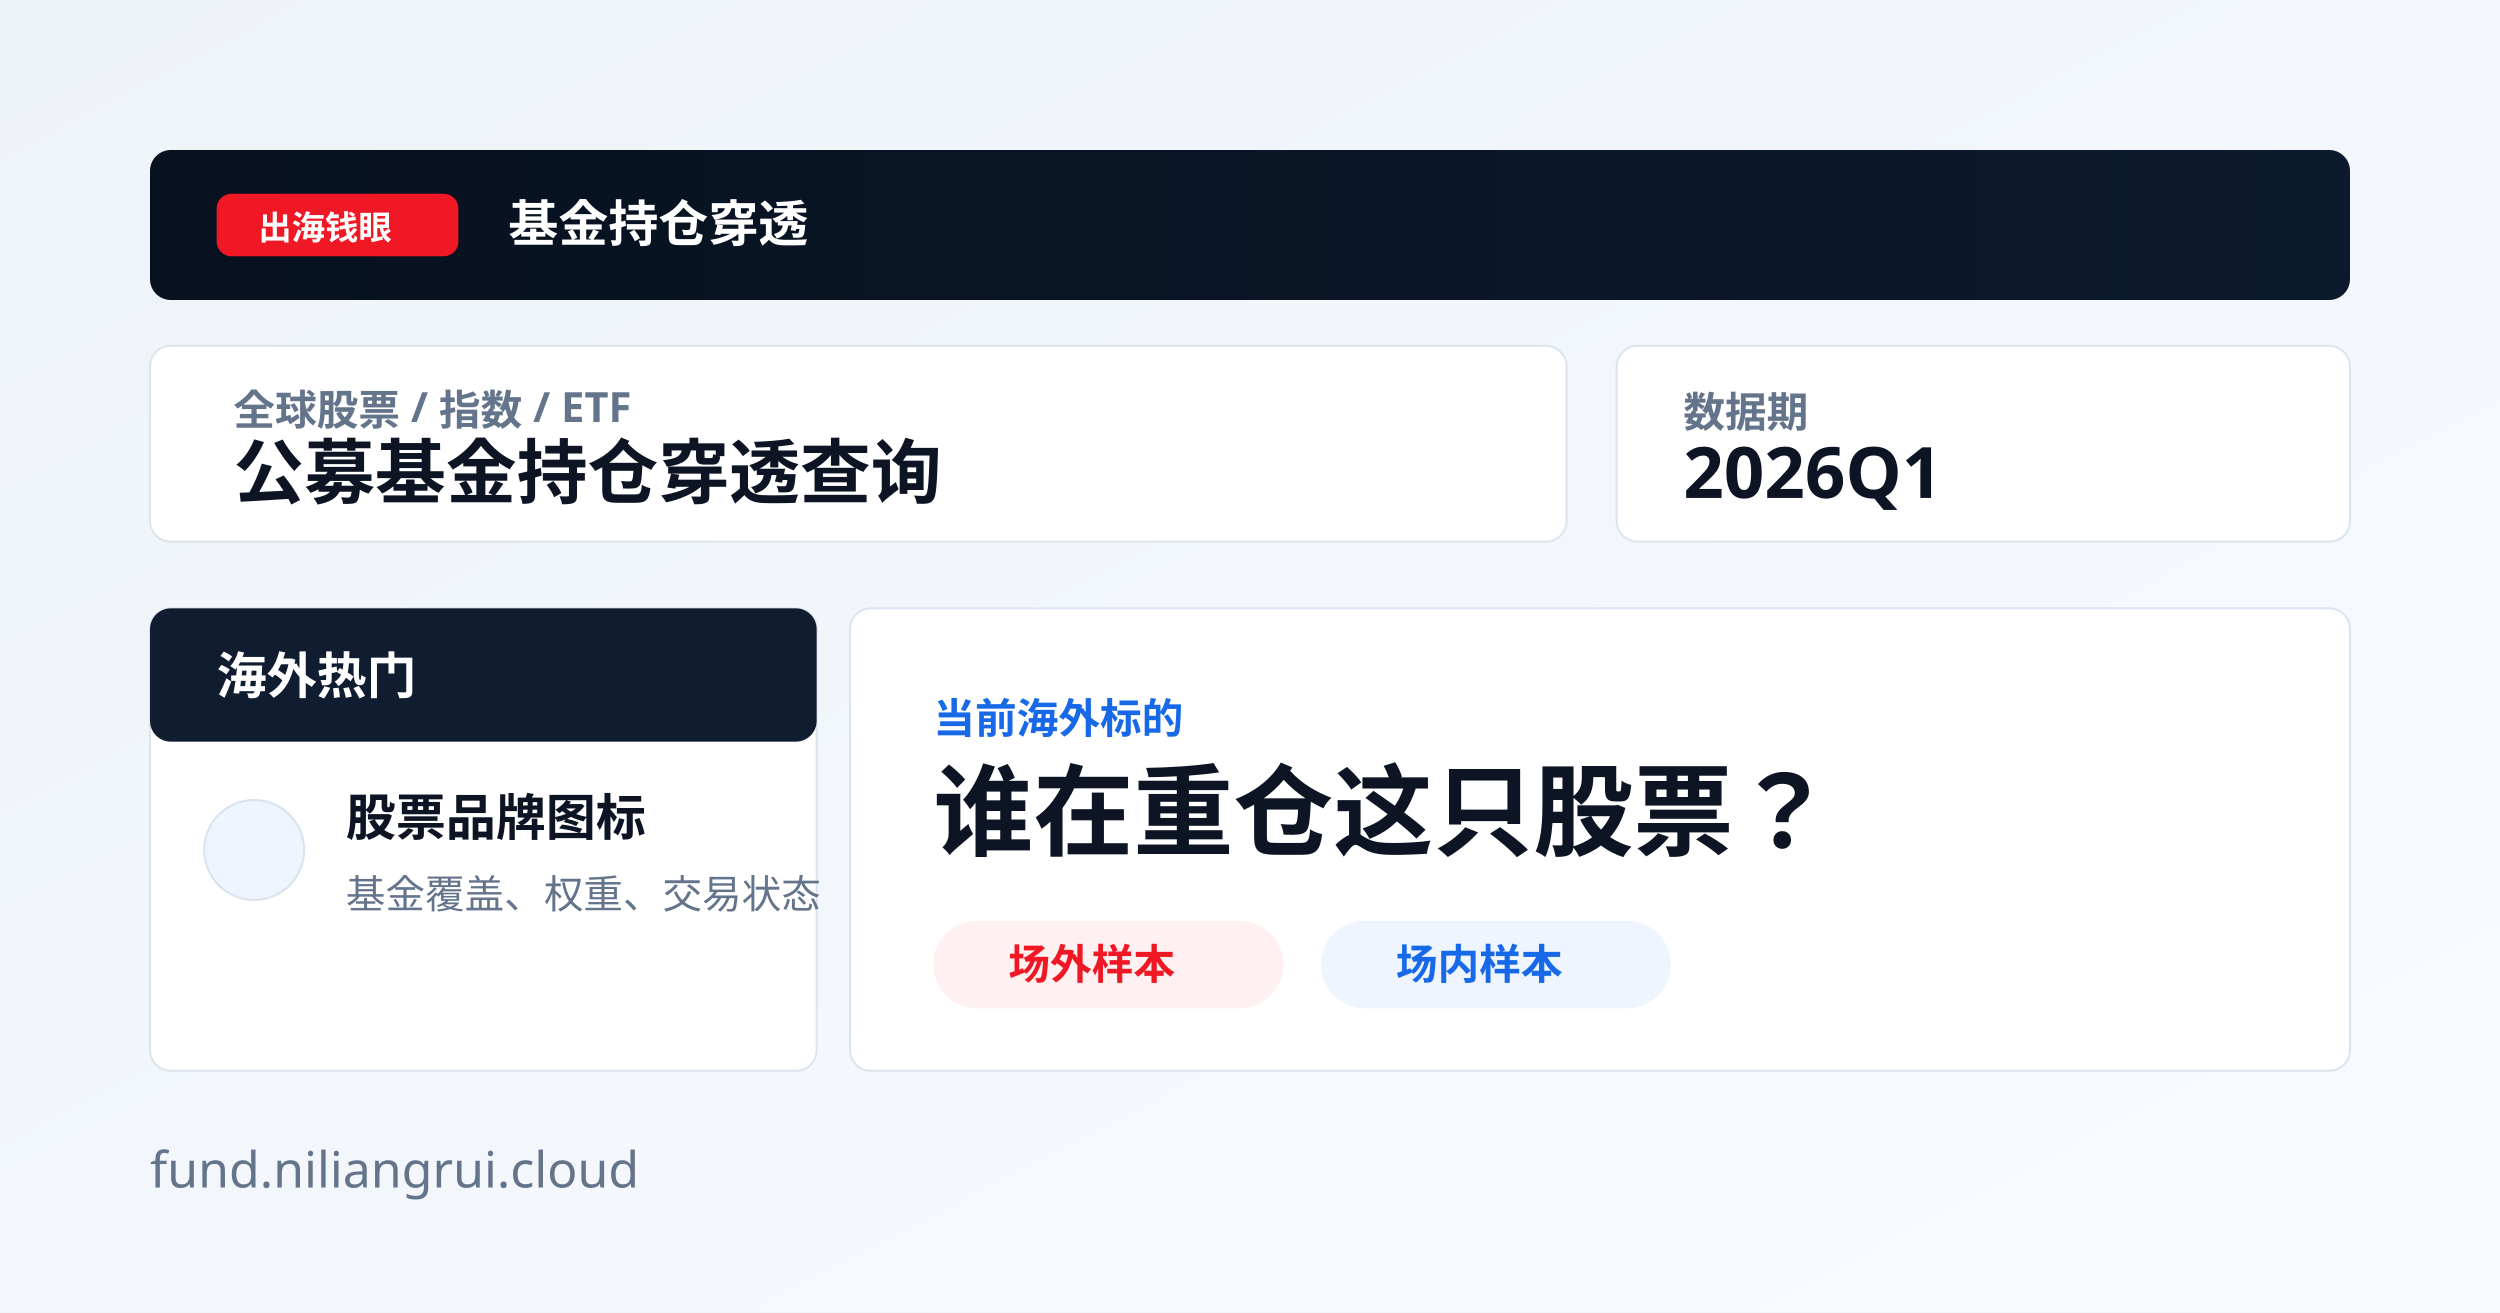
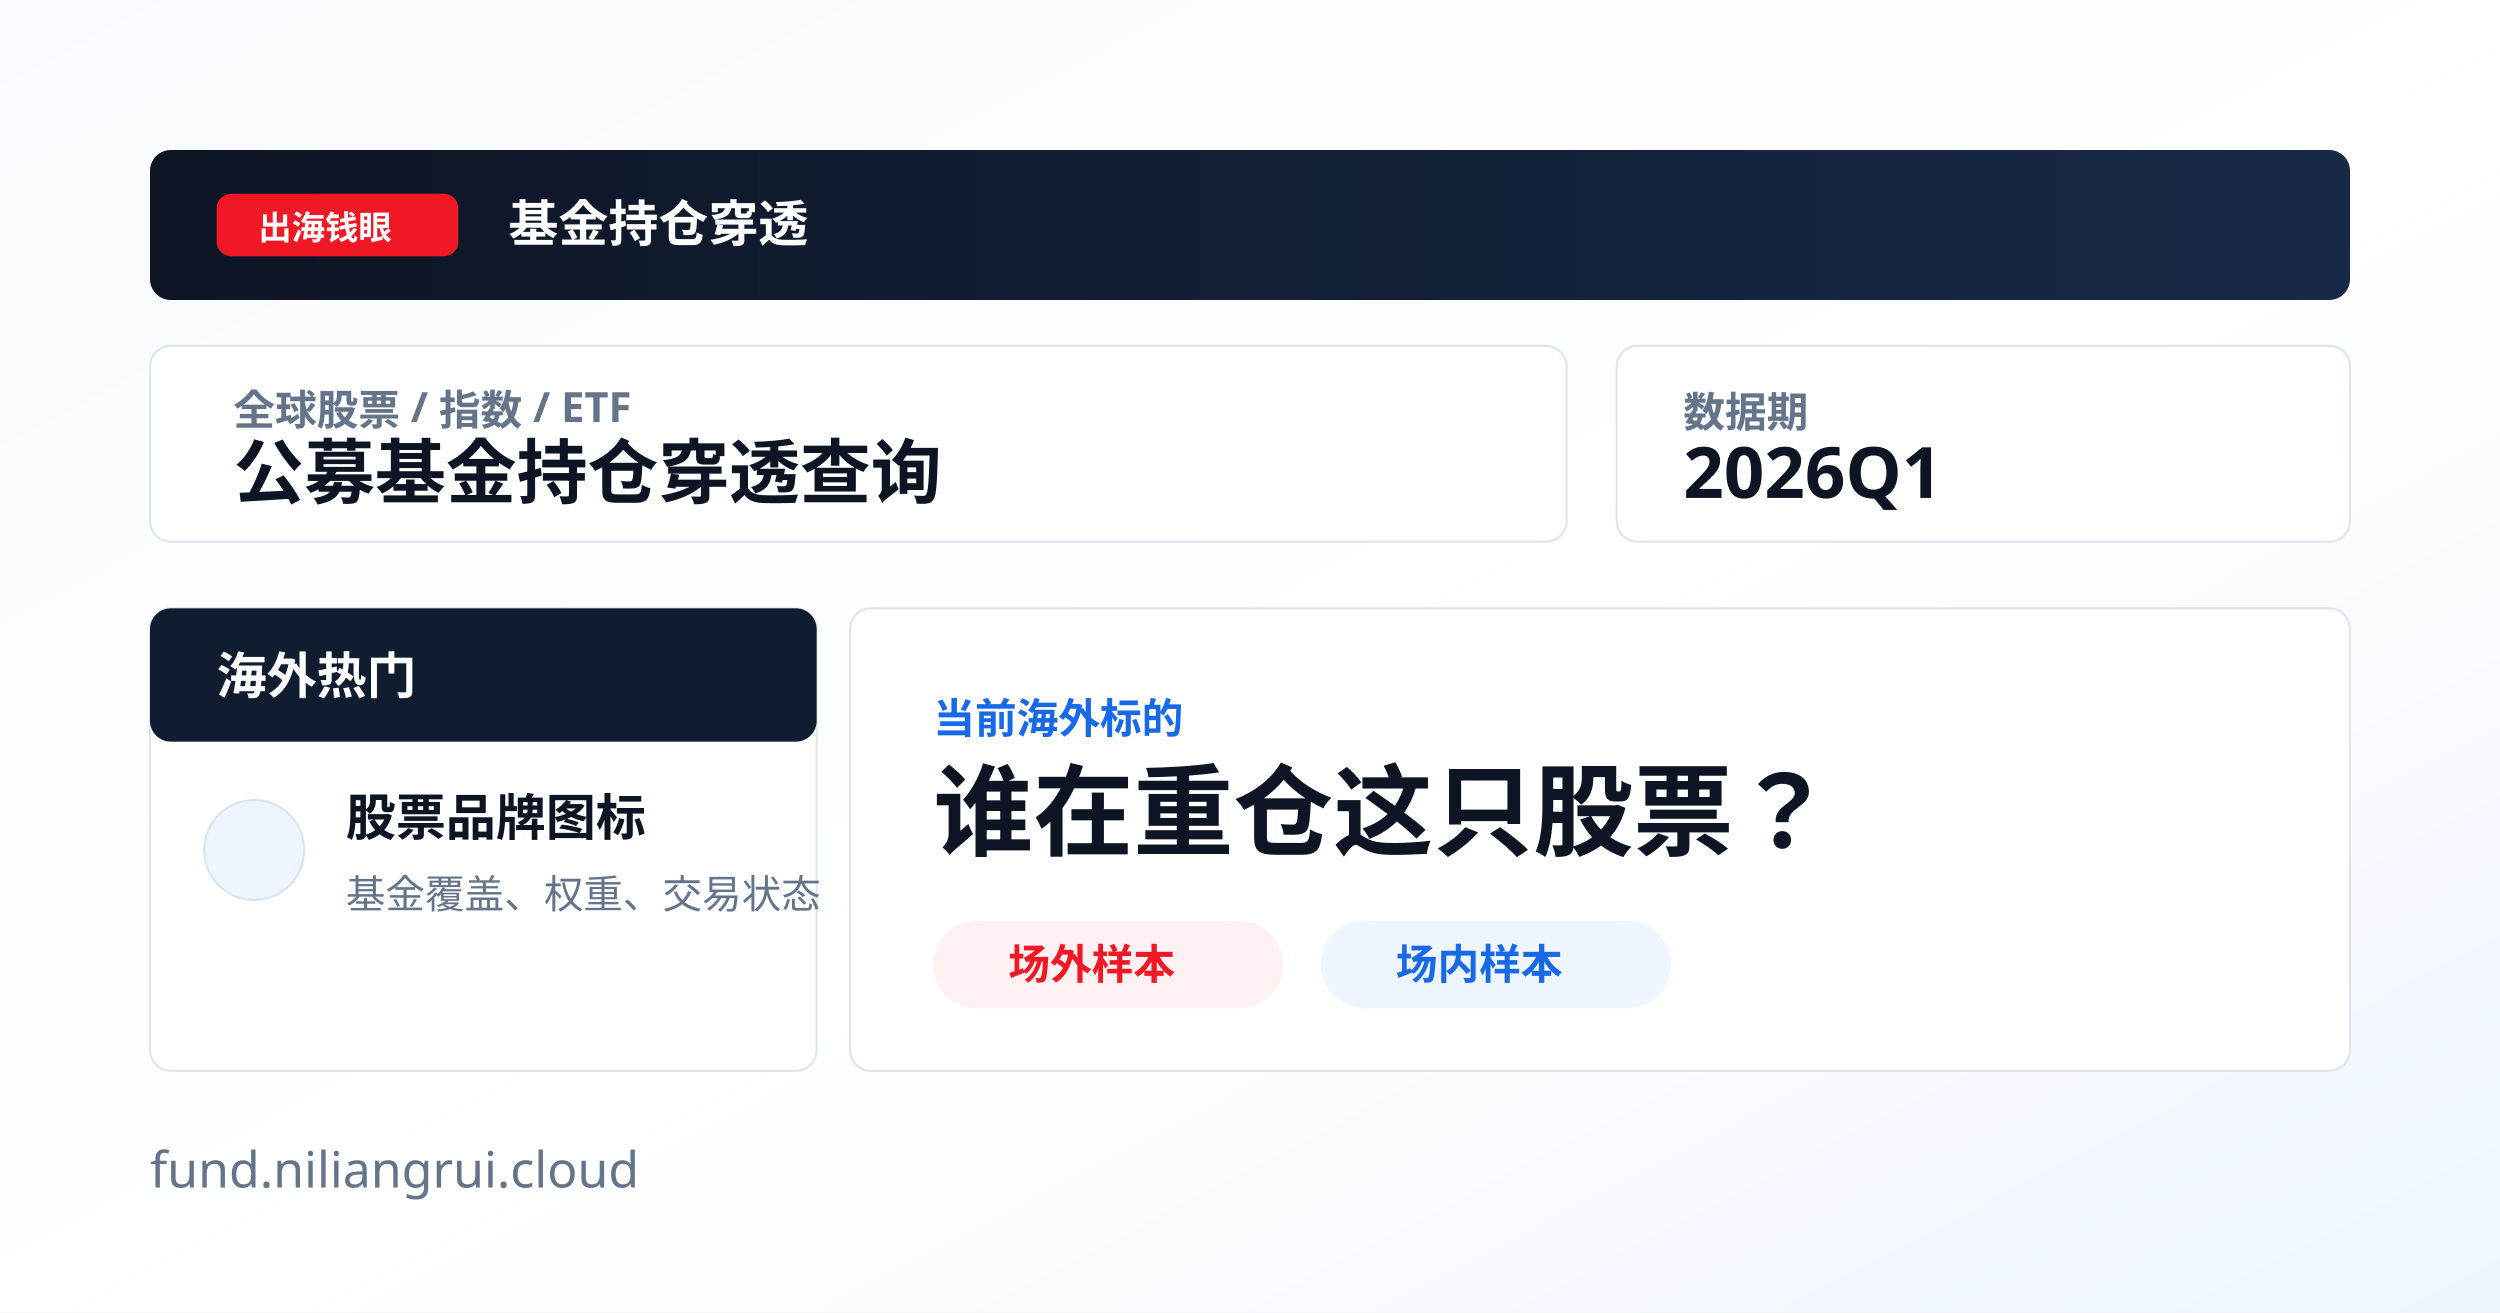
- <svg xmlns="http://www.w3.org/2000/svg" width="1200" height="630" viewBox="0 0 1200 630">
+ <svg xmlns="http://www.w3.org/2000/svg" width="1200" height="630" viewBox="0 0 1200 630" fill="none">
  <defs>
-     <linearGradient id="bg" x1="0" y1="0" x2="1" y2="1">
-       <stop offset="0" stop-color="#eef3f8" />
-       <stop offset="1" stop-color="#f8fbff" />
+     <linearGradient id="bg" x1="0" x2="1" y1="0" y2="1">
+       <stop offset="0" stop-color="#f7fbff" />
+       <stop offset="0.55" stop-color="#ffffff" />
+       <stop offset="1" stop-color="#eef5ff" />
    </linearGradient>
-     <linearGradient id="nav" x1="0" y1="0" x2="1" y2="0">
-       <stop offset="0" stop-color="#07111f" />
-       <stop offset="1" stop-color="#0c1a2d" />
+     <linearGradient id="nav" x1="0" x2="1">
+       <stop offset="0" stop-color="#0d1524" />
+       <stop offset="1" stop-color="#172947" />
    </linearGradient>
  </defs>
  <rect width="1200" height="630" fill="url(#bg)" />
  <rect x="72" y="72" width="1056" height="72" rx="10" fill="url(#nav)" />
  <rect x="104" y="93" width="116" height="30" rx="7" fill="#f01824" />
  <text x="124" y="115" fill="#ffffff" font-family="Microsoft YaHei, PingFang SC, sans-serif" font-size="16" font-weight="900">出海钱眼</text>
  <text x="244" y="116" fill="#ffffff" font-family="Microsoft YaHei, PingFang SC, sans-serif" font-size="24" font-weight="900">基金持仓穿透</text>
  <rect x="72" y="166" width="680" height="94" rx="10" fill="#ffffff" stroke="#dce5ef" />
  <rect x="776" y="166" width="352" height="94" rx="10" fill="#ffffff" stroke="#dce5ef" />
  <text x="112" y="204" fill="#64748b" font-family="Microsoft YaHei, PingFang SC, sans-serif" font-size="20" font-weight="700">全球股票 / 指数 / ETF</text>
  <text x="112" y="239" fill="#0d1524" font-family="Microsoft YaHei, PingFang SC, sans-serif" font-size="34" font-weight="900">公募基金持仓穿透查询</text>
  <text x="808" y="205" fill="#64748b" font-family="Microsoft YaHei, PingFang SC, sans-serif" font-size="20" font-weight="700">数据期</text>
  <text x="808" y="239" fill="#0d1524" font-family="Microsoft YaHei, PingFang SC, sans-serif" font-size="34" font-weight="900">2026Q1</text>
  <rect x="72" y="292" width="320" height="222" rx="10" fill="#ffffff" stroke="#dce5ef" />
  <rect x="408" y="292" width="720" height="222" rx="10" fill="#ffffff" stroke="#dce5ef" />
  <rect x="72" y="292" width="320" height="64" rx="10" fill="#101d31" />
  <text x="104" y="333" fill="#ffffff" font-family="Microsoft YaHei, PingFang SC, sans-serif" font-size="24" font-weight="900">海外热门</text>
  <circle cx="122" cy="408" r="24" fill="#eef5ff" stroke="#d9e4ef" />
  <text x="166" y="401" fill="#0d1524" font-family="Microsoft YaHei, PingFang SC, sans-serif" font-size="24" font-weight="900">股票品牌图标</text>
  <text x="166" y="436" fill="#64748b" font-family="Microsoft YaHei, PingFang SC, sans-serif" font-size="19">基金覆盖、权重、交易状态</text>
  <text x="448" y="352" fill="#1769e8" font-family="Microsoft YaHei, PingFang SC, sans-serif" font-size="20" font-weight="800">当前海外标的</text>
  <text x="448" y="407" fill="#0d1524" font-family="Microsoft YaHei, PingFang SC, sans-serif" font-size="48" font-weight="900">谁在重仓这只股票？</text>
  <rect x="448" y="442" width="168" height="42" rx="21" fill="#fff0f1" />
  <text x="484" y="470" fill="#f01824" font-family="Microsoft YaHei, PingFang SC, sans-serif" font-size="20" font-weight="900">场外样本</text>
  <rect x="634" y="442" width="168" height="42" rx="21" fill="#eef5ff" />
  <text x="670" y="470" fill="#1769e8" font-family="Microsoft YaHei, PingFang SC, sans-serif" font-size="20" font-weight="900">场内样本</text>
  <text x="72" y="570" fill="#64748b" font-family="Microsoft YaHei, PingFang SC, sans-serif" font-size="24">fund.niliangrui.cloud</text>
</svg>
